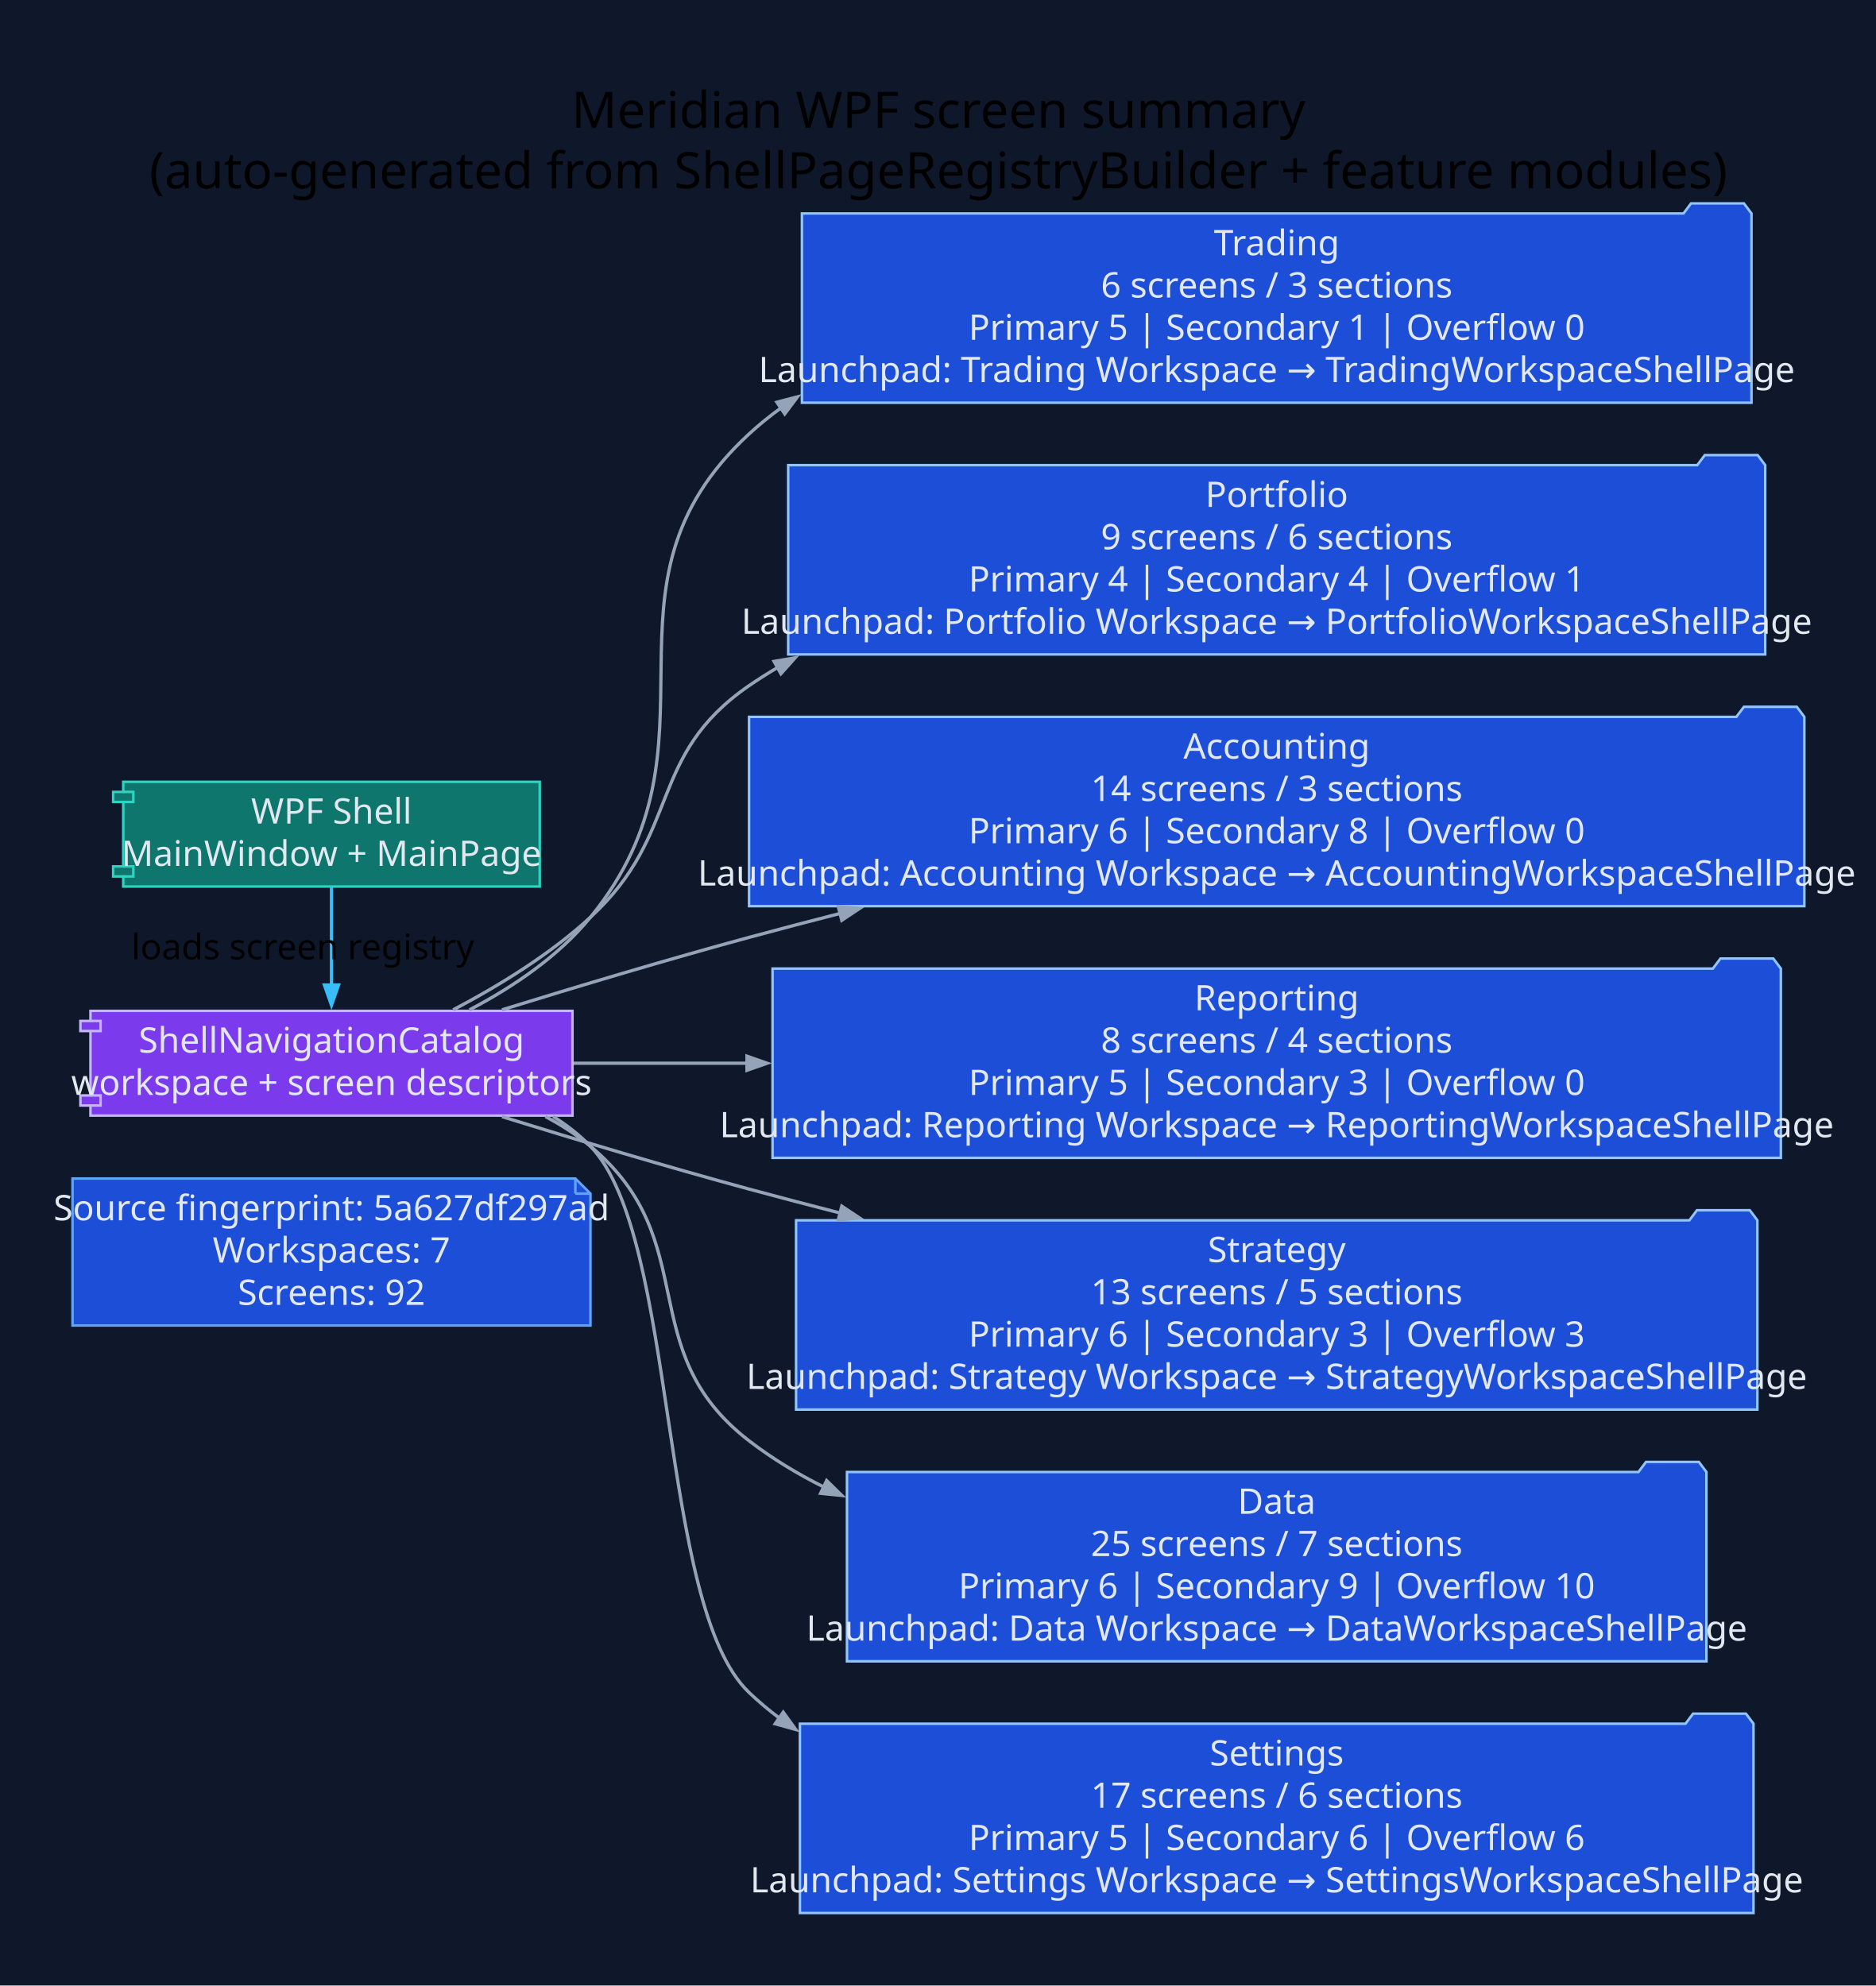
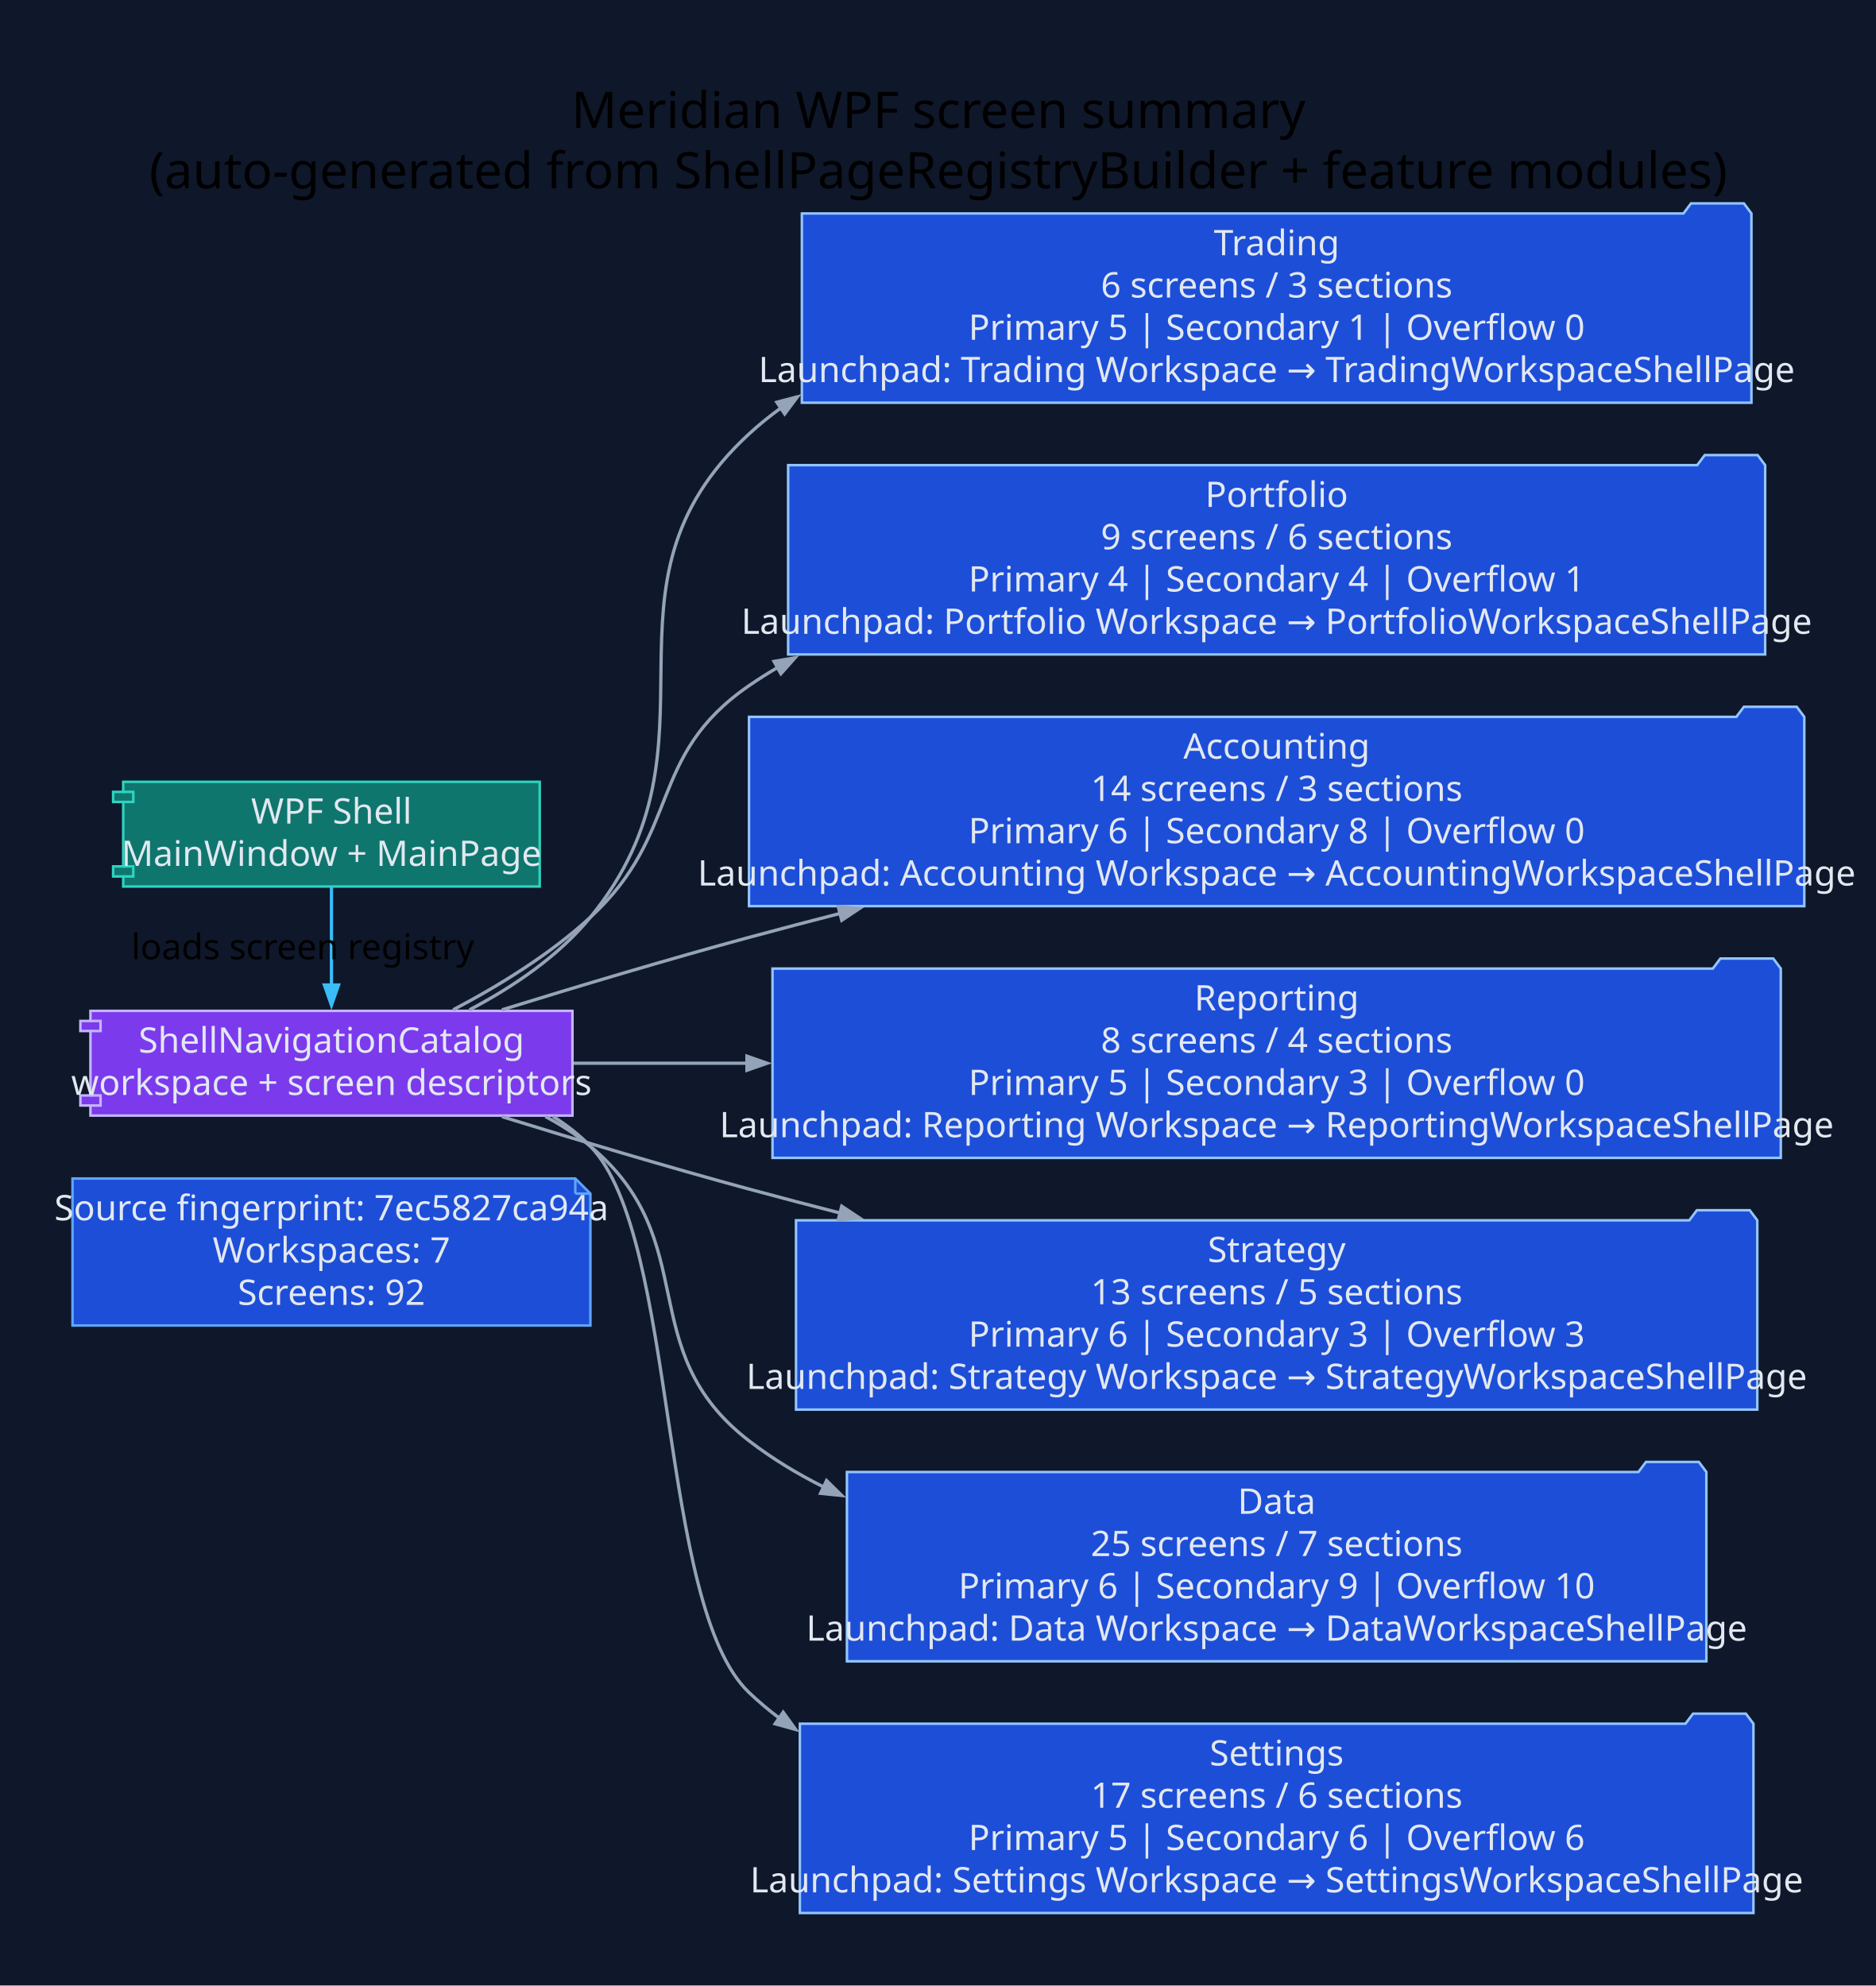
<svg xmlns="http://www.w3.org/2000/svg" width="745pt" height="789pt" viewBox="0.00 0.00 745.00 789.00">
  <g id="graph0" class="graph" transform="scale(1 1) rotate(0) translate(28.8 760)">
-     <polygon fill="#0f172a" stroke="none" points="-28.8,28.8 -28.8,-760 716.67,-760 716.67,28.8 -28.8,28.8" />
-     <text xml:space="preserve" text-anchor="middle" x="343.93" y="-709.2" font-family="Segoe UI" font-size="20.00">Meridian WPF screen summary</text>
-     <text xml:space="preserve" text-anchor="middle" x="343.93" y="-685.2" font-family="Segoe UI" font-size="20.00">(auto-generated from ShellPageRegistryBuilder + feature modules)</text>
+     <polygon fill="#0f172a" stroke="none" points="-28.8,28.8 -28.8,-760 716.65,-760 716.65,28.8 -28.8,28.8" />
+     <text xml:space="preserve" text-anchor="middle" x="343.92" y="-709.2" font-family="Segoe UI" font-size="20.00">Meridian WPF screen summary</text>
+     <text xml:space="preserve" text-anchor="middle" x="343.92" y="-685.2" font-family="Segoe UI" font-size="20.00">(auto-generated from ShellPageRegistryBuilder + feature modules)</text>
    <g id="node1" class="node">
-       <polygon fill="#1d4ed8" stroke="#60a5fa" points="199.72,-291.8 0,-291.8 0,-233.4 205.72,-233.4 205.72,-285.8 199.72,-291.8" />
-       <polyline fill="none" stroke="#60a5fa" points="199.72,-291.8 199.72,-285.8" />
-       <polyline fill="none" stroke="#60a5fa" points="205.72,-285.8 199.72,-285.8" />
-       <text xml:space="preserve" text-anchor="middle" x="102.86" y="-275.2" font-family="Segoe UI" font-size="14.00" fill="#e2e8f0">Source fingerprint: 5a627df297ad</text>
-       <text xml:space="preserve" text-anchor="middle" x="102.86" y="-258.4" font-family="Segoe UI" font-size="14.00" fill="#e2e8f0">Workspaces: 7</text>
-       <text xml:space="preserve" text-anchor="middle" x="102.86" y="-241.6" font-family="Segoe UI" font-size="14.00" fill="#e2e8f0">Screens: 92</text>
+       <polygon fill="#1d4ed8" stroke="#60a5fa" points="199.7,-291.8 0,-291.8 0,-233.4 205.7,-233.4 205.7,-285.8 199.7,-291.8" />
+       <polyline fill="none" stroke="#60a5fa" points="199.7,-291.8 199.7,-285.8" />
+       <polyline fill="none" stroke="#60a5fa" points="205.7,-285.8 199.7,-285.8" />
+       <text xml:space="preserve" text-anchor="middle" x="102.85" y="-275.2" font-family="Segoe UI" font-size="14.00" fill="#e2e8f0">Source fingerprint: 7ec5827ca94a</text>
+       <text xml:space="preserve" text-anchor="middle" x="102.85" y="-258.4" font-family="Segoe UI" font-size="14.00" fill="#e2e8f0">Workspaces: 7</text>
+       <text xml:space="preserve" text-anchor="middle" x="102.85" y="-241.6" font-family="Segoe UI" font-size="14.00" fill="#e2e8f0">Screens: 92</text>
    </g>
    <g id="node2" class="node">
-       <polygon fill="#0f766e" stroke="#2dd4bf" points="185.58,-449.4 20.15,-449.4 20.15,-445.4 16.15,-445.4 16.15,-441.4 20.15,-441.4 20.15,-415.8 16.15,-415.8 16.15,-411.8 20.15,-411.8 20.15,-407.8 185.58,-407.8 185.58,-449.4" />
-       <polyline fill="none" stroke="#2dd4bf" points="20.15,-445.4 24.15,-445.4 24.15,-441.4 20.15,-441.4" />
-       <polyline fill="none" stroke="#2dd4bf" points="20.15,-415.8 24.15,-415.8 24.15,-411.8 20.15,-411.8" />
-       <text xml:space="preserve" text-anchor="middle" x="102.86" y="-432.8" font-family="Segoe UI" font-size="14.00" fill="#e2e8f0">WPF Shell</text>
-       <text xml:space="preserve" text-anchor="middle" x="102.86" y="-416" font-family="Segoe UI" font-size="14.00" fill="#e2e8f0">MainWindow + MainPage</text>
+       <polygon fill="#0f766e" stroke="#2dd4bf" points="185.57,-449.4 20.14,-449.4 20.14,-445.4 16.14,-445.4 16.14,-441.4 20.14,-441.4 20.14,-415.8 16.14,-415.8 16.14,-411.8 20.14,-411.8 20.14,-407.8 185.57,-407.8 185.57,-449.4" />
+       <polyline fill="none" stroke="#2dd4bf" points="20.14,-445.4 24.14,-445.4 24.14,-441.4 20.14,-441.4" />
+       <polyline fill="none" stroke="#2dd4bf" points="20.14,-415.8 24.14,-415.8 24.14,-411.8 20.14,-411.8" />
+       <text xml:space="preserve" text-anchor="middle" x="102.85" y="-432.8" font-family="Segoe UI" font-size="14.00" fill="#e2e8f0">WPF Shell</text>
+       <text xml:space="preserve" text-anchor="middle" x="102.85" y="-416" font-family="Segoe UI" font-size="14.00" fill="#e2e8f0">MainWindow + MainPage</text>
    </g>
    <g id="node3" class="node">
-       <polygon fill="#7c3aed" stroke="#c4b5fd" points="198.58,-358.4 7.14,-358.4 7.14,-354.4 3.14,-354.4 3.14,-350.4 7.14,-350.4 7.14,-324.8 3.14,-324.8 3.14,-320.8 7.14,-320.8 7.14,-316.8 198.58,-316.8 198.58,-358.4" />
-       <polyline fill="none" stroke="#c4b5fd" points="7.14,-354.4 11.14,-354.4 11.14,-350.4 7.14,-350.4" />
-       <polyline fill="none" stroke="#c4b5fd" points="7.14,-324.8 11.14,-324.8 11.14,-320.8 7.14,-320.8" />
-       <text xml:space="preserve" text-anchor="middle" x="102.86" y="-341.8" font-family="Segoe UI" font-size="14.00" fill="#e2e8f0">ShellNavigationCatalog</text>
-       <text xml:space="preserve" text-anchor="middle" x="102.86" y="-325" font-family="Segoe UI" font-size="14.00" fill="#e2e8f0">workspace + screen descriptors</text>
+       <polygon fill="#7c3aed" stroke="#c4b5fd" points="198.57,-358.4 7.13,-358.4 7.13,-354.4 3.13,-354.4 3.13,-350.4 7.13,-350.4 7.13,-324.8 3.13,-324.8 3.13,-320.8 7.13,-320.8 7.13,-316.8 198.57,-316.8 198.57,-358.4" />
+       <polyline fill="none" stroke="#c4b5fd" points="7.13,-354.4 11.13,-354.4 11.13,-350.4 7.13,-350.4" />
+       <polyline fill="none" stroke="#c4b5fd" points="7.13,-324.8 11.13,-324.8 11.13,-320.8 7.13,-320.8" />
+       <text xml:space="preserve" text-anchor="middle" x="102.85" y="-341.8" font-family="Segoe UI" font-size="14.00" fill="#e2e8f0">ShellNavigationCatalog</text>
+       <text xml:space="preserve" text-anchor="middle" x="102.85" y="-325" font-family="Segoe UI" font-size="14.00" fill="#e2e8f0">workspace + screen descriptors</text>
    </g>
    <g id="edge1" class="edge">
-       <path fill="none" stroke="#38bdf8" stroke-width="1.3" d="M102.86,-407.61C102.86,-396.03 102.86,-381.43 102.86,-368.56" />
-       <polygon fill="#38bdf8" stroke="#38bdf8" stroke-width="1.3" points="105.66,-368.67 102.86,-360.67 100.06,-368.67 105.66,-368.67" />
-       <text xml:space="preserve" text-anchor="middle" x="91.46" y="-378.9" font-family="Segoe UI" font-size="14.00">loads screen registry</text>
+       <path fill="none" stroke="#38bdf8" stroke-width="1.3" d="M102.85,-407.61C102.85,-396.03 102.85,-381.43 102.85,-368.56" />
+       <polygon fill="#38bdf8" stroke="#38bdf8" stroke-width="1.3" points="105.65,-368.67 102.85,-360.67 100.05,-368.67 105.65,-368.67" />
+       <text xml:space="preserve" text-anchor="middle" x="91.45" y="-378.9" font-family="Segoe UI" font-size="14.00">loads screen registry</text>
    </g>
    <g id="node4" class="node">
-       <polygon fill="#1d4ed8" stroke="#93c5fd" points="666.87,-675.2 663.87,-679.2 642.87,-679.2 639.87,-675.2 289.72,-675.2 289.72,-600 666.87,-600 666.87,-675.2" />
-       <text xml:space="preserve" text-anchor="middle" x="478.3" y="-658.6" font-family="Segoe UI" font-size="14.00" fill="#e2e8f0">Trading</text>
-       <text xml:space="preserve" text-anchor="middle" x="478.3" y="-641.8" font-family="Segoe UI" font-size="14.00" fill="#e2e8f0">6 screens / 3 sections</text>
-       <text xml:space="preserve" text-anchor="middle" x="478.3" y="-625" font-family="Segoe UI" font-size="14.00" fill="#e2e8f0">Primary 5 | Secondary 1 | Overflow 0</text>
-       <text xml:space="preserve" text-anchor="middle" x="478.3" y="-608.2" font-family="Segoe UI" font-size="14.00" fill="#e2e8f0">Launchpad: Trading Workspace → TradingWorkspaceShellPage</text>
+       <polygon fill="#1d4ed8" stroke="#93c5fd" points="666.85,-675.2 663.85,-679.2 642.85,-679.2 639.85,-675.2 289.7,-675.2 289.7,-600 666.85,-600 666.85,-675.2" />
+       <text xml:space="preserve" text-anchor="middle" x="478.28" y="-658.6" font-family="Segoe UI" font-size="14.00" fill="#e2e8f0">Trading</text>
+       <text xml:space="preserve" text-anchor="middle" x="478.28" y="-641.8" font-family="Segoe UI" font-size="14.00" fill="#e2e8f0">6 screens / 3 sections</text>
+       <text xml:space="preserve" text-anchor="middle" x="478.28" y="-625" font-family="Segoe UI" font-size="14.00" fill="#e2e8f0">Primary 5 | Secondary 1 | Overflow 0</text>
+       <text xml:space="preserve" text-anchor="middle" x="478.28" y="-608.2" font-family="Segoe UI" font-size="14.00" fill="#e2e8f0">Launchpad: Trading Workspace → TradingWorkspaceShellPage</text>
    </g>
    <g id="edge2" class="edge">
-       <path fill="none" stroke="#94a3b8" stroke-width="1.3" d="M157.69,-358.82C175.04,-367.91 193.04,-380.08 205.72,-395.6 262.55,-465.14 202.68,-526.74 268.72,-587.6 272.75,-591.31 276.99,-594.75 281.43,-597.95" />
-       <polygon fill="#94a3b8" stroke="#94a3b8" stroke-width="1.3" points="279.77,-600.21 287.97,-602.36 282.9,-595.57 279.77,-600.21" />
+       <path fill="none" stroke="#94a3b8" stroke-width="1.3" d="M157.67,-358.82C175.02,-367.92 193.02,-380.08 205.7,-395.6 262.53,-465.14 202.66,-526.74 268.7,-587.6 272.73,-591.31 276.97,-594.75 281.41,-597.95" />
+       <polygon fill="#94a3b8" stroke="#94a3b8" stroke-width="1.3" points="279.75,-600.21 287.95,-602.36 282.88,-595.57 279.75,-600.21" />
    </g>
    <g id="node5" class="node">
-       <polygon fill="#1d4ed8" stroke="#93c5fd" points="672.33,-575.2 669.33,-579.2 648.33,-579.2 645.33,-575.2 284.26,-575.2 284.26,-500 672.33,-500 672.33,-575.2" />
-       <text xml:space="preserve" text-anchor="middle" x="478.3" y="-558.6" font-family="Segoe UI" font-size="14.00" fill="#e2e8f0">Portfolio</text>
-       <text xml:space="preserve" text-anchor="middle" x="478.3" y="-541.8" font-family="Segoe UI" font-size="14.00" fill="#e2e8f0">9 screens / 6 sections</text>
-       <text xml:space="preserve" text-anchor="middle" x="478.3" y="-525" font-family="Segoe UI" font-size="14.00" fill="#e2e8f0">Primary 4 | Secondary 4 | Overflow 1</text>
-       <text xml:space="preserve" text-anchor="middle" x="478.3" y="-508.2" font-family="Segoe UI" font-size="14.00" fill="#e2e8f0">Launchpad: Portfolio Workspace → PortfolioWorkspaceShellPage</text>
+       <polygon fill="#1d4ed8" stroke="#93c5fd" points="672.31,-575.2 669.31,-579.2 648.31,-579.2 645.31,-575.2 284.24,-575.2 284.24,-500 672.31,-500 672.31,-575.2" />
+       <text xml:space="preserve" text-anchor="middle" x="478.28" y="-558.6" font-family="Segoe UI" font-size="14.00" fill="#e2e8f0">Portfolio</text>
+       <text xml:space="preserve" text-anchor="middle" x="478.28" y="-541.8" font-family="Segoe UI" font-size="14.00" fill="#e2e8f0">9 screens / 6 sections</text>
+       <text xml:space="preserve" text-anchor="middle" x="478.28" y="-525" font-family="Segoe UI" font-size="14.00" fill="#e2e8f0">Primary 4 | Secondary 4 | Overflow 1</text>
+       <text xml:space="preserve" text-anchor="middle" x="478.28" y="-508.2" font-family="Segoe UI" font-size="14.00" fill="#e2e8f0">Launchpad: Portfolio Workspace → PortfolioWorkspaceShellPage</text>
    </g>
    <g id="edge3" class="edge">
-       <path fill="none" stroke="#94a3b8" stroke-width="1.3" d="M151.19,-358.82C169.47,-368.42 189.78,-380.92 205.72,-395.6 242.19,-429.16 227.9,-459.5 268.72,-487.6 272.4,-490.13 276.2,-492.54 280.08,-494.82" />
-       <polygon fill="#94a3b8" stroke="#94a3b8" stroke-width="1.3" points="278.66,-497.24 287.02,-498.67 281.38,-492.34 278.66,-497.24" />
+       <path fill="none" stroke="#94a3b8" stroke-width="1.3" d="M151.17,-358.82C169.45,-368.42 189.76,-380.92 205.7,-395.6 242.17,-429.16 227.88,-459.5 268.7,-487.6 272.38,-490.13 276.18,-492.54 280.06,-494.82" />
+       <polygon fill="#94a3b8" stroke="#94a3b8" stroke-width="1.3" points="278.64,-497.24 287,-498.67 281.36,-492.34 278.64,-497.24" />
    </g>
    <g id="node6" class="node">
-       <polygon fill="#1d4ed8" stroke="#93c5fd" points="687.87,-475.2 684.87,-479.2 663.87,-479.2 660.87,-475.2 268.72,-475.2 268.72,-400 687.87,-400 687.87,-475.2" />
-       <text xml:space="preserve" text-anchor="middle" x="478.3" y="-458.6" font-family="Segoe UI" font-size="14.00" fill="#e2e8f0">Accounting</text>
-       <text xml:space="preserve" text-anchor="middle" x="478.3" y="-441.8" font-family="Segoe UI" font-size="14.00" fill="#e2e8f0">14 screens / 3 sections</text>
-       <text xml:space="preserve" text-anchor="middle" x="478.3" y="-425" font-family="Segoe UI" font-size="14.00" fill="#e2e8f0">Primary 6 | Secondary 8 | Overflow 0</text>
-       <text xml:space="preserve" text-anchor="middle" x="478.3" y="-408.2" font-family="Segoe UI" font-size="14.00" fill="#e2e8f0">Launchpad: Accounting Workspace → AccountingWorkspaceShellPage</text>
+       <polygon fill="#1d4ed8" stroke="#93c5fd" points="687.85,-475.2 684.85,-479.2 663.85,-479.2 660.85,-475.2 268.7,-475.2 268.7,-400 687.85,-400 687.85,-475.2" />
+       <text xml:space="preserve" text-anchor="middle" x="478.28" y="-458.6" font-family="Segoe UI" font-size="14.00" fill="#e2e8f0">Accounting</text>
+       <text xml:space="preserve" text-anchor="middle" x="478.28" y="-441.8" font-family="Segoe UI" font-size="14.00" fill="#e2e8f0">14 screens / 3 sections</text>
+       <text xml:space="preserve" text-anchor="middle" x="478.28" y="-425" font-family="Segoe UI" font-size="14.00" fill="#e2e8f0">Primary 6 | Secondary 8 | Overflow 0</text>
+       <text xml:space="preserve" text-anchor="middle" x="478.28" y="-408.2" font-family="Segoe UI" font-size="14.00" fill="#e2e8f0">Launchpad: Accounting Workspace → AccountingWorkspaceShellPage</text>
    </g>
    <g id="edge4" class="edge">
-       <path fill="none" stroke="#94a3b8" stroke-width="1.3" d="M170.58,-358.82C200.48,-368.07 236.25,-378.79 268.72,-387.6 280.54,-390.8 292.76,-394.01 305.08,-397.16" />
-       <polygon fill="#94a3b8" stroke="#94a3b8" stroke-width="1.3" points="304.17,-399.82 312.61,-399.08 305.55,-394.39 304.17,-399.82" />
+       <path fill="none" stroke="#94a3b8" stroke-width="1.3" d="M170.57,-358.82C200.46,-368.07 236.23,-378.79 268.7,-387.6 280.52,-390.8 292.74,-394.01 305.06,-397.16" />
+       <polygon fill="#94a3b8" stroke="#94a3b8" stroke-width="1.3" points="304.15,-399.82 312.59,-399.08 305.53,-394.39 304.15,-399.82" />
    </g>
    <g id="node7" class="node">
-       <polygon fill="#1d4ed8" stroke="#93c5fd" points="678.54,-375.2 675.54,-379.2 654.54,-379.2 651.54,-375.2 278.05,-375.2 278.05,-300 678.54,-300 678.54,-375.2" />
-       <text xml:space="preserve" text-anchor="middle" x="478.3" y="-358.6" font-family="Segoe UI" font-size="14.00" fill="#e2e8f0">Reporting</text>
-       <text xml:space="preserve" text-anchor="middle" x="478.3" y="-341.8" font-family="Segoe UI" font-size="14.00" fill="#e2e8f0">8 screens / 4 sections</text>
-       <text xml:space="preserve" text-anchor="middle" x="478.3" y="-325" font-family="Segoe UI" font-size="14.00" fill="#e2e8f0">Primary 5 | Secondary 3 | Overflow 0</text>
-       <text xml:space="preserve" text-anchor="middle" x="478.3" y="-308.2" font-family="Segoe UI" font-size="14.00" fill="#e2e8f0">Launchpad: Reporting Workspace → ReportingWorkspaceShellPage</text>
+       <polygon fill="#1d4ed8" stroke="#93c5fd" points="678.52,-375.2 675.52,-379.2 654.52,-379.2 651.52,-375.2 278.03,-375.2 278.03,-300 678.52,-300 678.52,-375.2" />
+       <text xml:space="preserve" text-anchor="middle" x="478.28" y="-358.6" font-family="Segoe UI" font-size="14.00" fill="#e2e8f0">Reporting</text>
+       <text xml:space="preserve" text-anchor="middle" x="478.28" y="-341.8" font-family="Segoe UI" font-size="14.00" fill="#e2e8f0">8 screens / 4 sections</text>
+       <text xml:space="preserve" text-anchor="middle" x="478.28" y="-325" font-family="Segoe UI" font-size="14.00" fill="#e2e8f0">Primary 5 | Secondary 3 | Overflow 0</text>
+       <text xml:space="preserve" text-anchor="middle" x="478.28" y="-308.2" font-family="Segoe UI" font-size="14.00" fill="#e2e8f0">Launchpad: Reporting Workspace → ReportingWorkspaceShellPage</text>
    </g>
    <g id="edge5" class="edge">
-       <path fill="none" stroke="#94a3b8" stroke-width="1.3" d="M199.06,-337.6C220.43,-337.6 243.92,-337.6 267.92,-337.6" />
-       <polygon fill="#94a3b8" stroke="#94a3b8" stroke-width="1.3" points="267.89,-340.4 275.89,-337.6 267.89,-334.8 267.89,-340.4" />
+       <path fill="none" stroke="#94a3b8" stroke-width="1.3" d="M199.05,-337.6C220.41,-337.6 243.9,-337.6 267.9,-337.6" />
+       <polygon fill="#94a3b8" stroke="#94a3b8" stroke-width="1.3" points="267.88,-340.4 275.88,-337.6 267.88,-334.8 267.88,-340.4" />
    </g>
    <g id="node8" class="node">
-       <polygon fill="#1d4ed8" stroke="#93c5fd" points="669.21,-275.2 666.21,-279.2 645.21,-279.2 642.21,-275.2 287.39,-275.2 287.39,-200 669.21,-200 669.21,-275.2" />
-       <text xml:space="preserve" text-anchor="middle" x="478.3" y="-258.6" font-family="Segoe UI" font-size="14.00" fill="#e2e8f0">Strategy</text>
-       <text xml:space="preserve" text-anchor="middle" x="478.3" y="-241.8" font-family="Segoe UI" font-size="14.00" fill="#e2e8f0">13 screens / 5 sections</text>
-       <text xml:space="preserve" text-anchor="middle" x="478.3" y="-225" font-family="Segoe UI" font-size="14.00" fill="#e2e8f0">Primary 6 | Secondary 3 | Overflow 3</text>
-       <text xml:space="preserve" text-anchor="middle" x="478.3" y="-208.2" font-family="Segoe UI" font-size="14.00" fill="#e2e8f0">Launchpad: Strategy Workspace → StrategyWorkspaceShellPage</text>
+       <polygon fill="#1d4ed8" stroke="#93c5fd" points="669.18,-275.2 666.18,-279.2 645.18,-279.2 642.18,-275.2 287.37,-275.2 287.37,-200 669.18,-200 669.18,-275.2" />
+       <text xml:space="preserve" text-anchor="middle" x="478.28" y="-258.6" font-family="Segoe UI" font-size="14.00" fill="#e2e8f0">Strategy</text>
+       <text xml:space="preserve" text-anchor="middle" x="478.28" y="-241.8" font-family="Segoe UI" font-size="14.00" fill="#e2e8f0">13 screens / 5 sections</text>
+       <text xml:space="preserve" text-anchor="middle" x="478.28" y="-225" font-family="Segoe UI" font-size="14.00" fill="#e2e8f0">Primary 6 | Secondary 3 | Overflow 3</text>
+       <text xml:space="preserve" text-anchor="middle" x="478.28" y="-208.2" font-family="Segoe UI" font-size="14.00" fill="#e2e8f0">Launchpad: Strategy Workspace → StrategyWorkspaceShellPage</text>
    </g>
    <g id="edge6" class="edge">
-       <path fill="none" stroke="#94a3b8" stroke-width="1.3" d="M170.58,-316.38C200.48,-307.13 236.25,-296.41 268.72,-287.6 280.54,-284.4 292.76,-281.19 305.08,-278.04" />
-       <polygon fill="#94a3b8" stroke="#94a3b8" stroke-width="1.3" points="305.55,-280.81 312.61,-276.12 304.17,-275.38 305.55,-280.81" />
+       <path fill="none" stroke="#94a3b8" stroke-width="1.3" d="M170.57,-316.38C200.46,-307.13 236.23,-296.41 268.7,-287.6 280.52,-284.4 292.74,-281.19 305.06,-278.04" />
+       <polygon fill="#94a3b8" stroke="#94a3b8" stroke-width="1.3" points="305.53,-280.81 312.59,-276.12 304.15,-275.38 305.53,-280.81" />
    </g>
    <g id="node9" class="node">
-       <polygon fill="#1d4ed8" stroke="#93c5fd" points="648.98,-175.2 645.98,-179.2 624.98,-179.2 621.98,-175.2 307.61,-175.2 307.61,-100 648.98,-100 648.98,-175.2" />
-       <text xml:space="preserve" text-anchor="middle" x="478.3" y="-158.6" font-family="Segoe UI" font-size="14.00" fill="#e2e8f0">Data</text>
-       <text xml:space="preserve" text-anchor="middle" x="478.3" y="-141.8" font-family="Segoe UI" font-size="14.00" fill="#e2e8f0">25 screens / 7 sections</text>
-       <text xml:space="preserve" text-anchor="middle" x="478.3" y="-125" font-family="Segoe UI" font-size="14.00" fill="#e2e8f0">Primary 6 | Secondary 9 | Overflow 10</text>
-       <text xml:space="preserve" text-anchor="middle" x="478.3" y="-108.2" font-family="Segoe UI" font-size="14.00" fill="#e2e8f0">Launchpad: Data Workspace → DataWorkspaceShellPage</text>
+       <polygon fill="#1d4ed8" stroke="#93c5fd" points="648.96,-175.2 645.96,-179.2 624.96,-179.2 621.96,-175.2 307.59,-175.2 307.59,-100 648.96,-100 648.96,-175.2" />
+       <text xml:space="preserve" text-anchor="middle" x="478.28" y="-158.6" font-family="Segoe UI" font-size="14.00" fill="#e2e8f0">Data</text>
+       <text xml:space="preserve" text-anchor="middle" x="478.28" y="-141.8" font-family="Segoe UI" font-size="14.00" fill="#e2e8f0">25 screens / 7 sections</text>
+       <text xml:space="preserve" text-anchor="middle" x="478.28" y="-125" font-family="Segoe UI" font-size="14.00" fill="#e2e8f0">Primary 6 | Secondary 9 | Overflow 10</text>
+       <text xml:space="preserve" text-anchor="middle" x="478.28" y="-108.2" font-family="Segoe UI" font-size="14.00" fill="#e2e8f0">Launchpad: Data Workspace → DataWorkspaceShellPage</text>
    </g>
    <g id="edge7" class="edge">
-       <path fill="none" stroke="#94a3b8" stroke-width="1.3" d="M187.86,-316.41C194.24,-313.03 200.3,-309.12 205.72,-304.6 251.08,-266.78 221.93,-223.63 268.72,-187.6 277.89,-180.55 287.9,-174.47 298.41,-169.23" />
-       <polygon fill="#94a3b8" stroke="#94a3b8" stroke-width="1.3" points="299.53,-171.8 305.58,-165.87 297.14,-166.73 299.53,-171.8" />
+       <path fill="none" stroke="#94a3b8" stroke-width="1.3" d="M187.84,-316.41C194.22,-313.03 200.28,-309.12 205.7,-304.6 251.06,-266.78 221.91,-223.63 268.7,-187.6 277.87,-180.55 287.88,-174.47 298.39,-169.23" />
+       <polygon fill="#94a3b8" stroke="#94a3b8" stroke-width="1.3" points="299.5,-171.8 305.55,-165.87 297.12,-166.73 299.5,-171.8" />
    </g>
    <g id="node10" class="node">
-       <polygon fill="#1d4ed8" stroke="#93c5fd" points="667.67,-75.2 664.67,-79.2 643.67,-79.2 640.67,-75.2 288.92,-75.2 288.92,0 667.67,0 667.67,-75.2" />
-       <text xml:space="preserve" text-anchor="middle" x="478.3" y="-58.6" font-family="Segoe UI" font-size="14.00" fill="#e2e8f0">Settings</text>
-       <text xml:space="preserve" text-anchor="middle" x="478.3" y="-41.8" font-family="Segoe UI" font-size="14.00" fill="#e2e8f0">17 screens / 6 sections</text>
-       <text xml:space="preserve" text-anchor="middle" x="478.3" y="-25" font-family="Segoe UI" font-size="14.00" fill="#e2e8f0">Primary 5 | Secondary 6 | Overflow 6</text>
-       <text xml:space="preserve" text-anchor="middle" x="478.3" y="-8.2" font-family="Segoe UI" font-size="14.00" fill="#e2e8f0">Launchpad: Settings Workspace → SettingsWorkspaceShellPage</text>
+       <polygon fill="#1d4ed8" stroke="#93c5fd" points="667.65,-75.2 664.65,-79.2 643.65,-79.2 640.65,-75.2 288.9,-75.2 288.9,0 667.65,0 667.65,-75.2" />
+       <text xml:space="preserve" text-anchor="middle" x="478.28" y="-58.6" font-family="Segoe UI" font-size="14.00" fill="#e2e8f0">Settings</text>
+       <text xml:space="preserve" text-anchor="middle" x="478.28" y="-41.8" font-family="Segoe UI" font-size="14.00" fill="#e2e8f0">17 screens / 6 sections</text>
+       <text xml:space="preserve" text-anchor="middle" x="478.28" y="-25" font-family="Segoe UI" font-size="14.00" fill="#e2e8f0">Primary 5 | Secondary 6 | Overflow 6</text>
+       <text xml:space="preserve" text-anchor="middle" x="478.28" y="-8.2" font-family="Segoe UI" font-size="14.00" fill="#e2e8f0">Launchpad: Settings Workspace → SettingsWorkspaceShellPage</text>
    </g>
    <g id="edge8" class="edge">
-       <path fill="none" stroke="#94a3b8" stroke-width="1.3" d="M190.89,-316.43C196.3,-313.05 201.32,-309.14 205.72,-304.6 240.68,-268.55 232.39,-122.26 268.72,-87.6 272.6,-83.91 276.69,-80.47 280.98,-77.27" />
-       <polygon fill="#94a3b8" stroke="#94a3b8" stroke-width="1.3" points="282.29,-79.77 287.26,-72.9 279.09,-75.17 282.29,-79.77" />
+       <path fill="none" stroke="#94a3b8" stroke-width="1.3" d="M190.87,-316.43C196.28,-313.05 201.3,-309.14 205.7,-304.6 240.66,-268.55 232.37,-122.26 268.7,-87.6 272.58,-83.91 276.67,-80.47 280.95,-77.27" />
+       <polygon fill="#94a3b8" stroke="#94a3b8" stroke-width="1.3" points="282.27,-79.77 287.24,-72.9 279.07,-75.17 282.27,-79.77" />
    </g>
  </g>
</svg>
